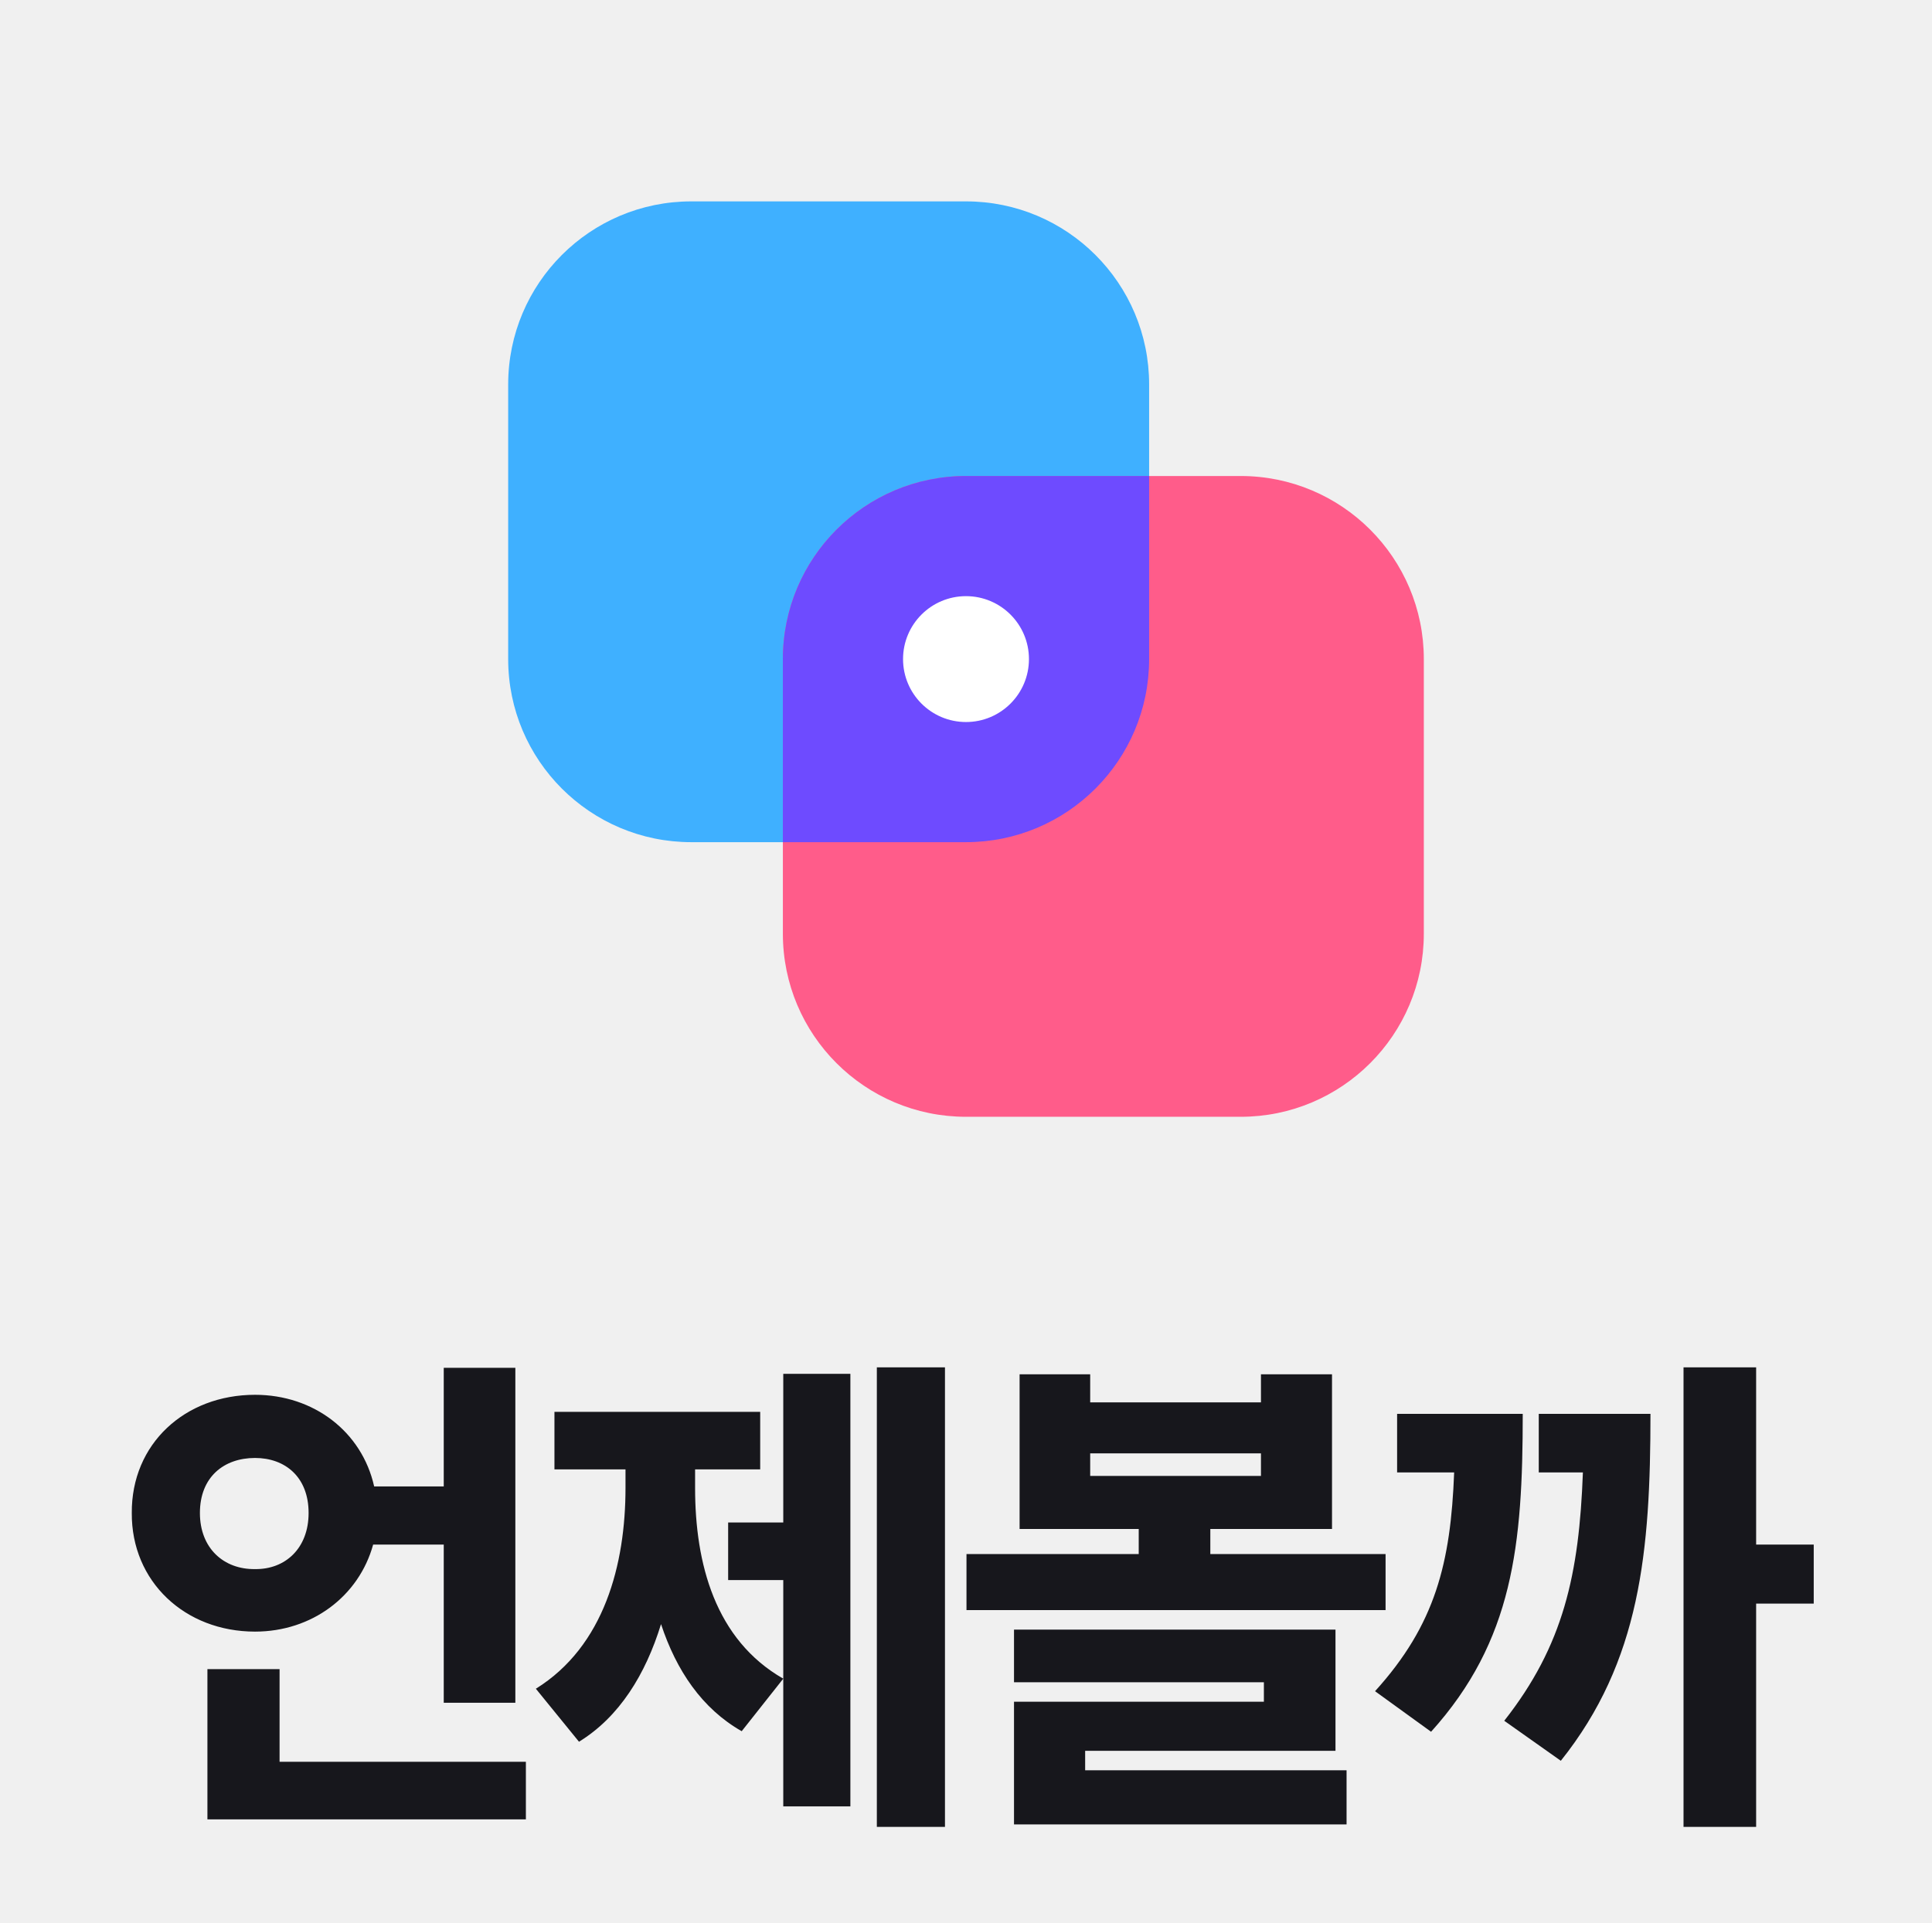
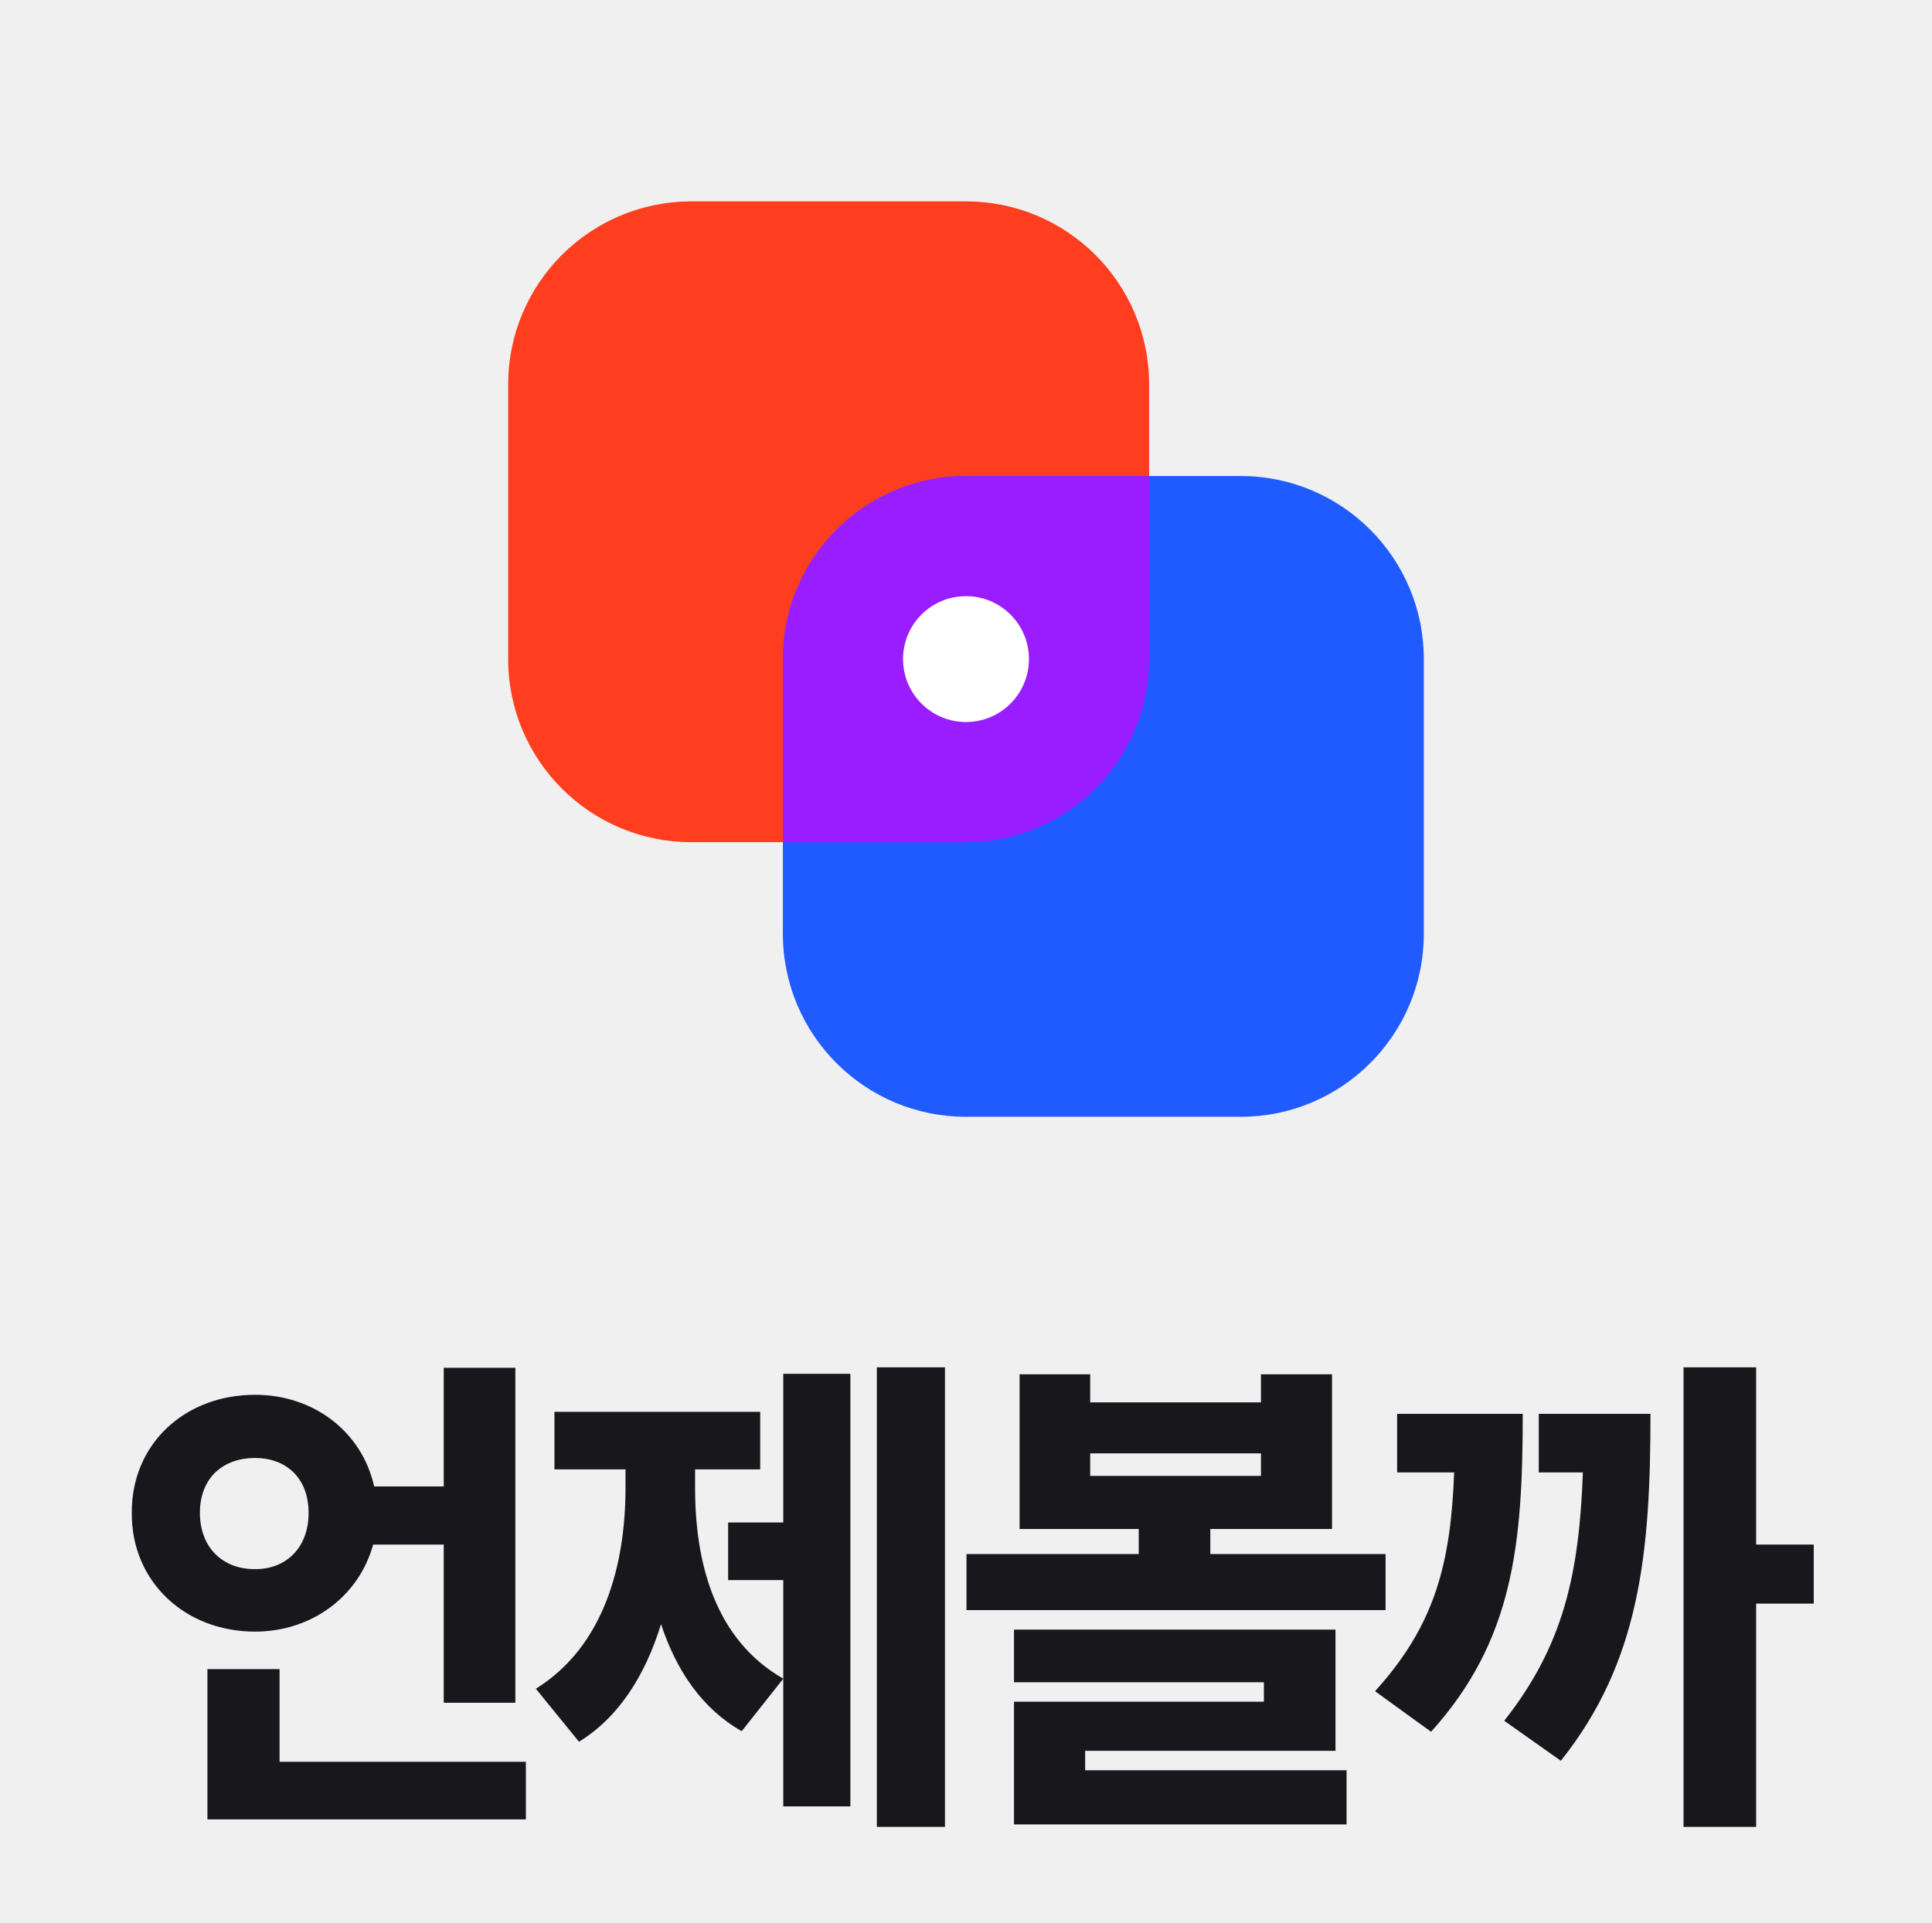
<svg xmlns="http://www.w3.org/2000/svg" width="211" height="210" viewBox="0 0 211 210">
  <g transform="translate(45.5 12) scale(1.25)">
    <defs>
-       <clipPath id="v1a">
+       <clipPath id="va">
        <rect x="8" y="8" width="56" height="56" rx="16" />
      </clipPath>
    </defs>
-     <rect x="8" y="8" width="56" height="56" rx="16" fill="#3FB0FF" />
-     <rect x="32" y="32" width="56" height="56" rx="16" fill="#FF5C8A" />
-     <rect x="32" y="32" width="56" height="56" rx="16" fill="#6E4BFF" clip-path="url(#v1a)" />
+     <rect x="8" y="8" width="56" height="56" rx="16" fill="#FF3D1F" />
+     <rect x="32" y="32" width="56" height="56" rx="16" fill="#1F5BFF" />
+     <rect x="32" y="32" width="56" height="56" rx="16" fill="#9A1DFF" clip-path="url(#va)" />
    <circle cx="48" cy="48" r="5.5" fill="#FFFFFF" />
  </g>
  <path transform="translate(12.48313 194.32)" d="M43.80-44.90L35.98-44.90L35.98-31.94L28.38-31.94C27.04-37.93 21.77-41.95 15.37-41.95C7.71-41.95 1.86-36.59 1.91-29.04C1.86-21.55 7.71-16.08 15.37-16.08C21.57-16.08 26.71-19.93 28.27-25.59L35.98-25.59L35.98-8.31L43.80-8.31M44.95-1.86L18.05-1.86L18.05-11.98L10.17-11.98L10.17 4.43L44.95 4.43M15.37-35.05C18.65-35.05 21.22-32.98 21.22-29.04C21.22-25.16 18.65-22.86 15.37-22.91C11.98-22.86 9.35-25.16 9.35-29.04C9.35-32.98 11.98-35.05 15.37-35.05M90.72-44.95L83.28-44.95L83.28 5.25L90.72 5.25M80.39-44.24L73.06-44.24L73.06-28L67.04-28L67.04-21.71L73.06-21.71L73.06 3.01L80.39 3.01M63.43-31.77L63.43-33.80L70.54-33.80L70.54-40.09L48.07-40.09L48.07-33.80L55.83-33.80L55.83-31.77C55.83-23.46 53.53-14.49 46.04-9.84L50.75-4.05C55.15-6.75 58.02-11.40 59.71-16.90C61.38-11.84 64.17-7.68 68.52-5.20L73.06-10.94C65.62-15.20 63.43-23.52 63.43-31.77M106.58-44.19L98.87-44.19L98.87-27.29L111.88-27.29L111.88-24.55L93.07-24.55L93.07-18.43L138.84-18.43L138.84-24.55L119.70-24.55L119.70-27.29L132.99-27.29L132.99-44.19L125.23-44.19L125.23-41.12L106.58-41.12M106.58-33.09L106.58-35.55L125.23-35.55L125.23-33.09M133.37-16.30L98.26-16.30L98.26-10.55L125.55-10.55L125.55-8.42L98.26-8.42L98.26 4.98L134.58 4.98L134.58-0.93L106.03-0.93L106.03-3.06L133.37-3.06M179.31-44.95L171.38-44.95L171.38 5.25L179.31 5.25L179.31-19.14L185.60-19.14L185.60-25.59L179.31-25.59M153.82-39.87L140.10-39.87L140.10-33.47L146.33-33.47C145.95-23.57 144.28-16.84 137.69-9.57L143.81-5.14C152.78-15.09 153.82-25.54 153.82-39.87M167.77-39.87L155.57-39.87L155.57-33.47L160.39-33.47C159.98-22.37 158.28-14.57 151.80-6.34L157.98-1.97C166.67-12.85 167.77-24.83 167.77-39.87" fill="#17171C" />
</svg>
